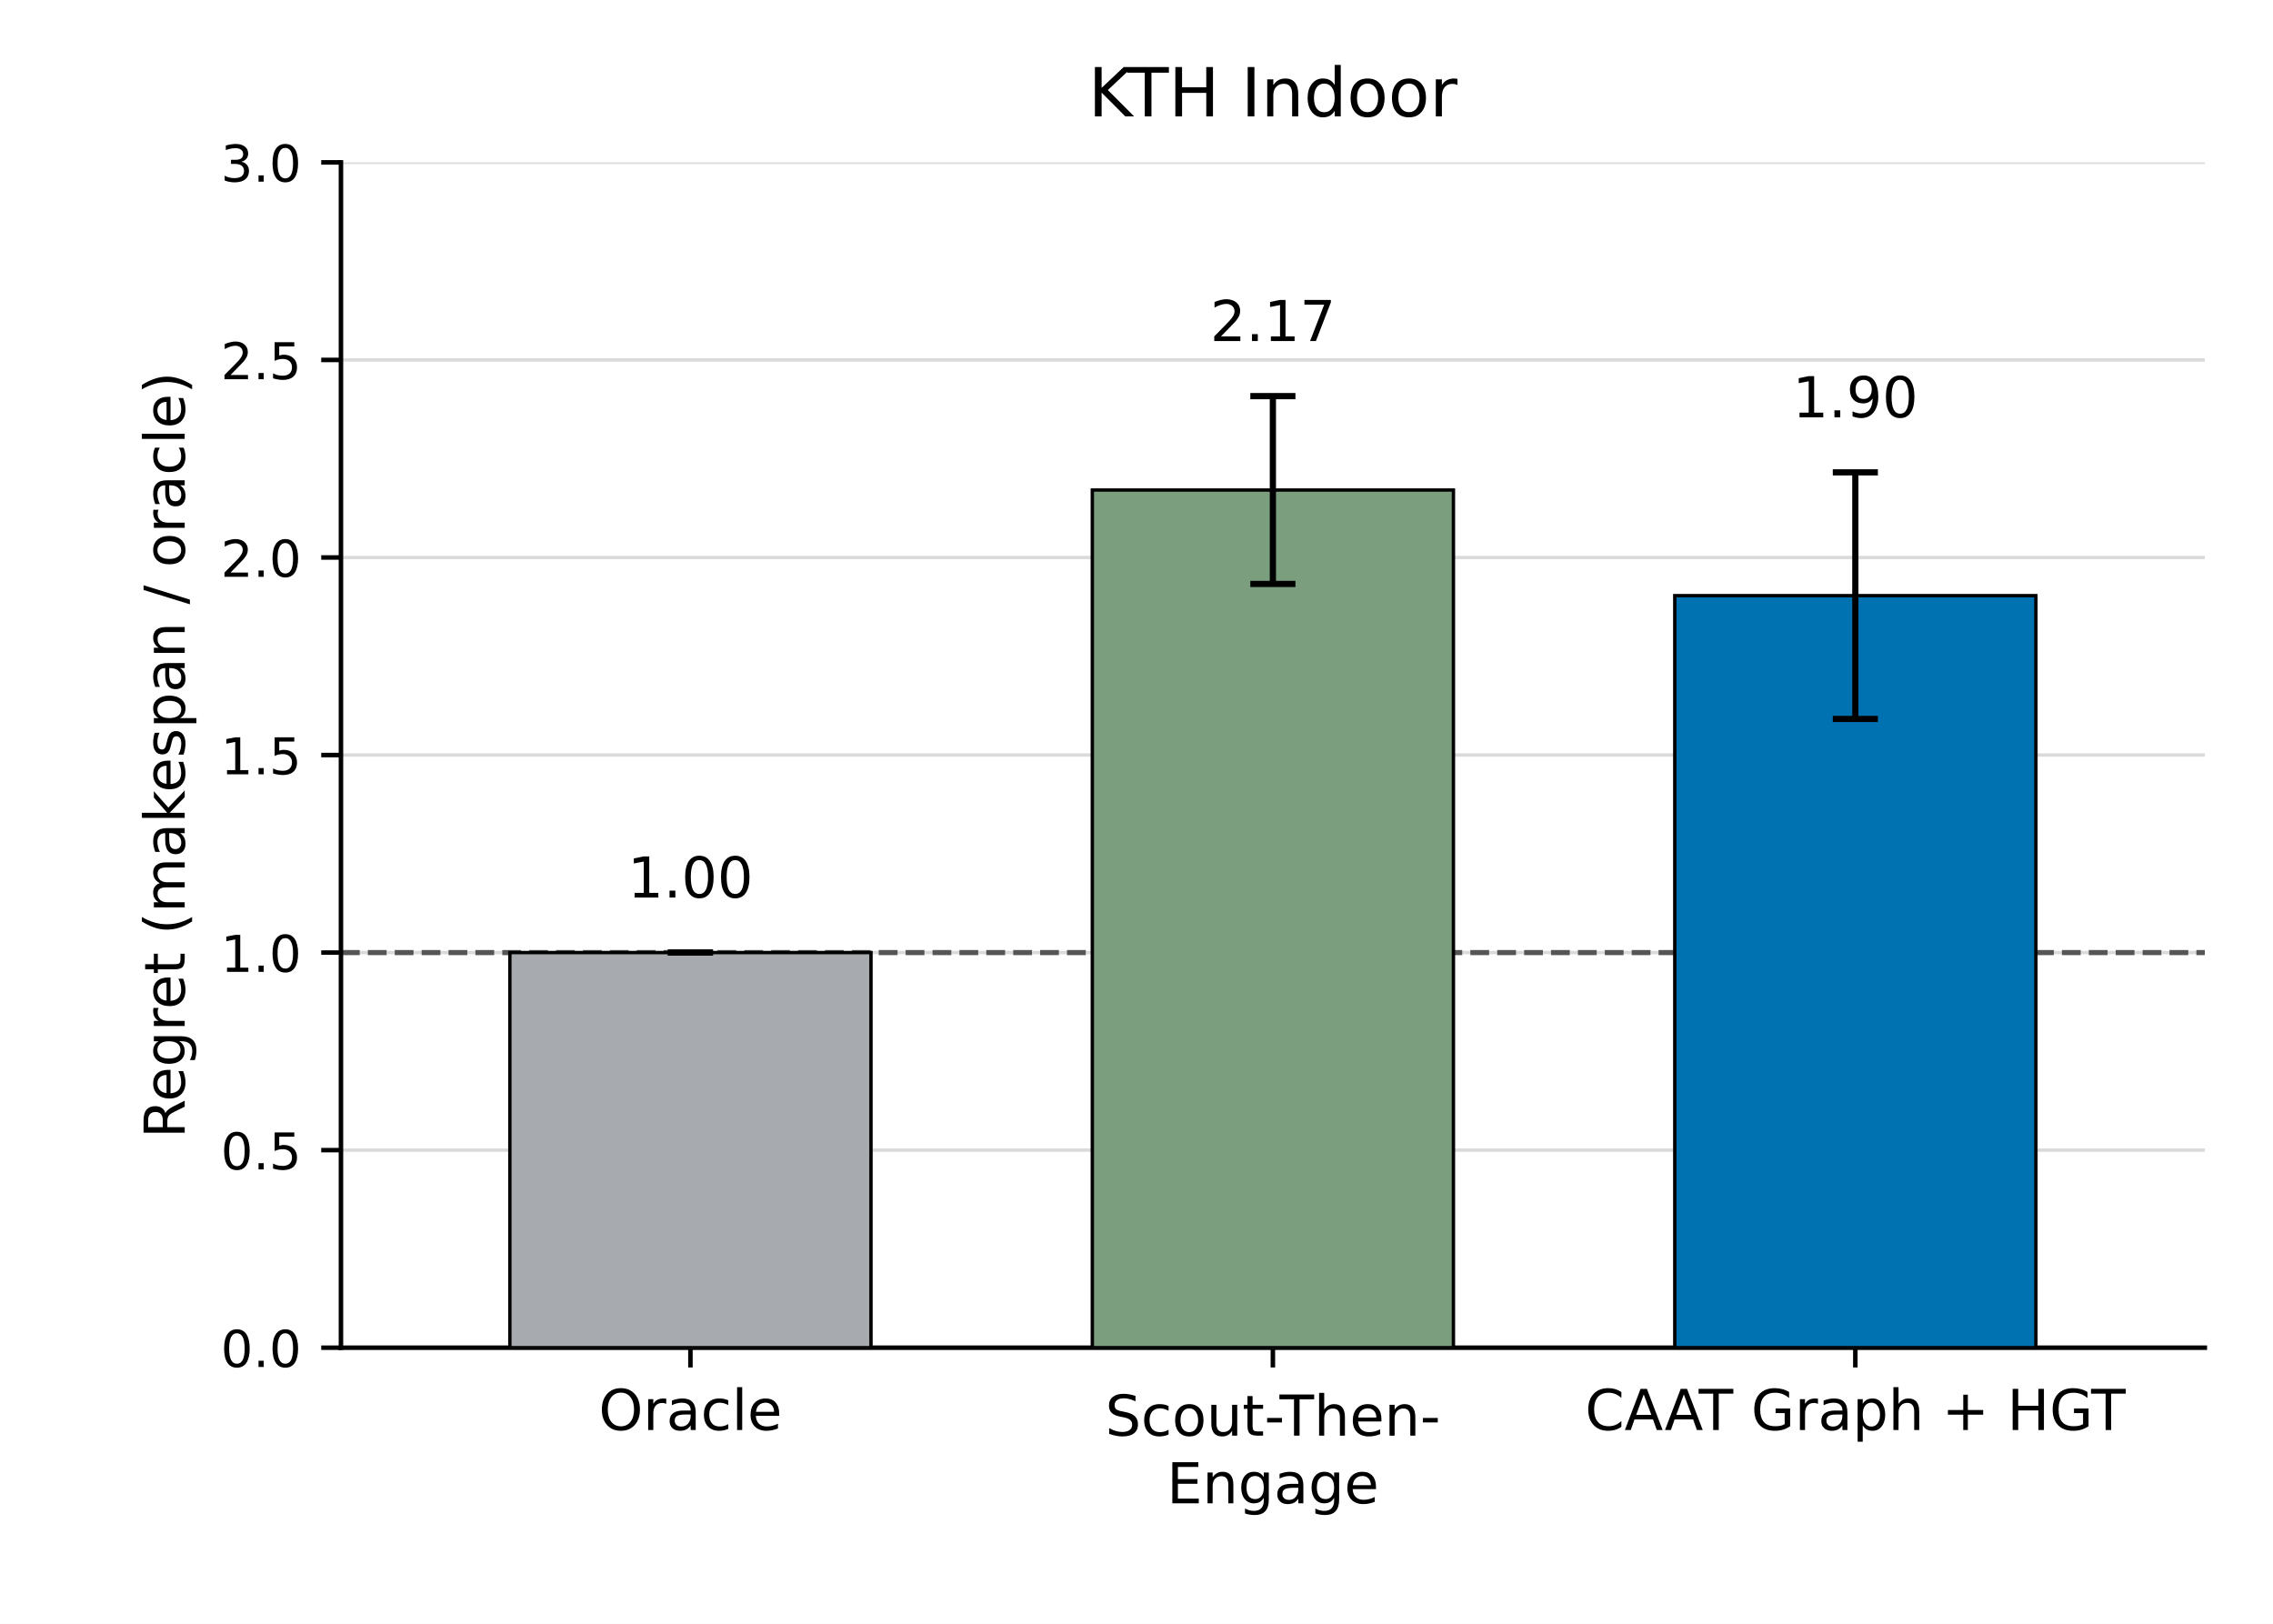
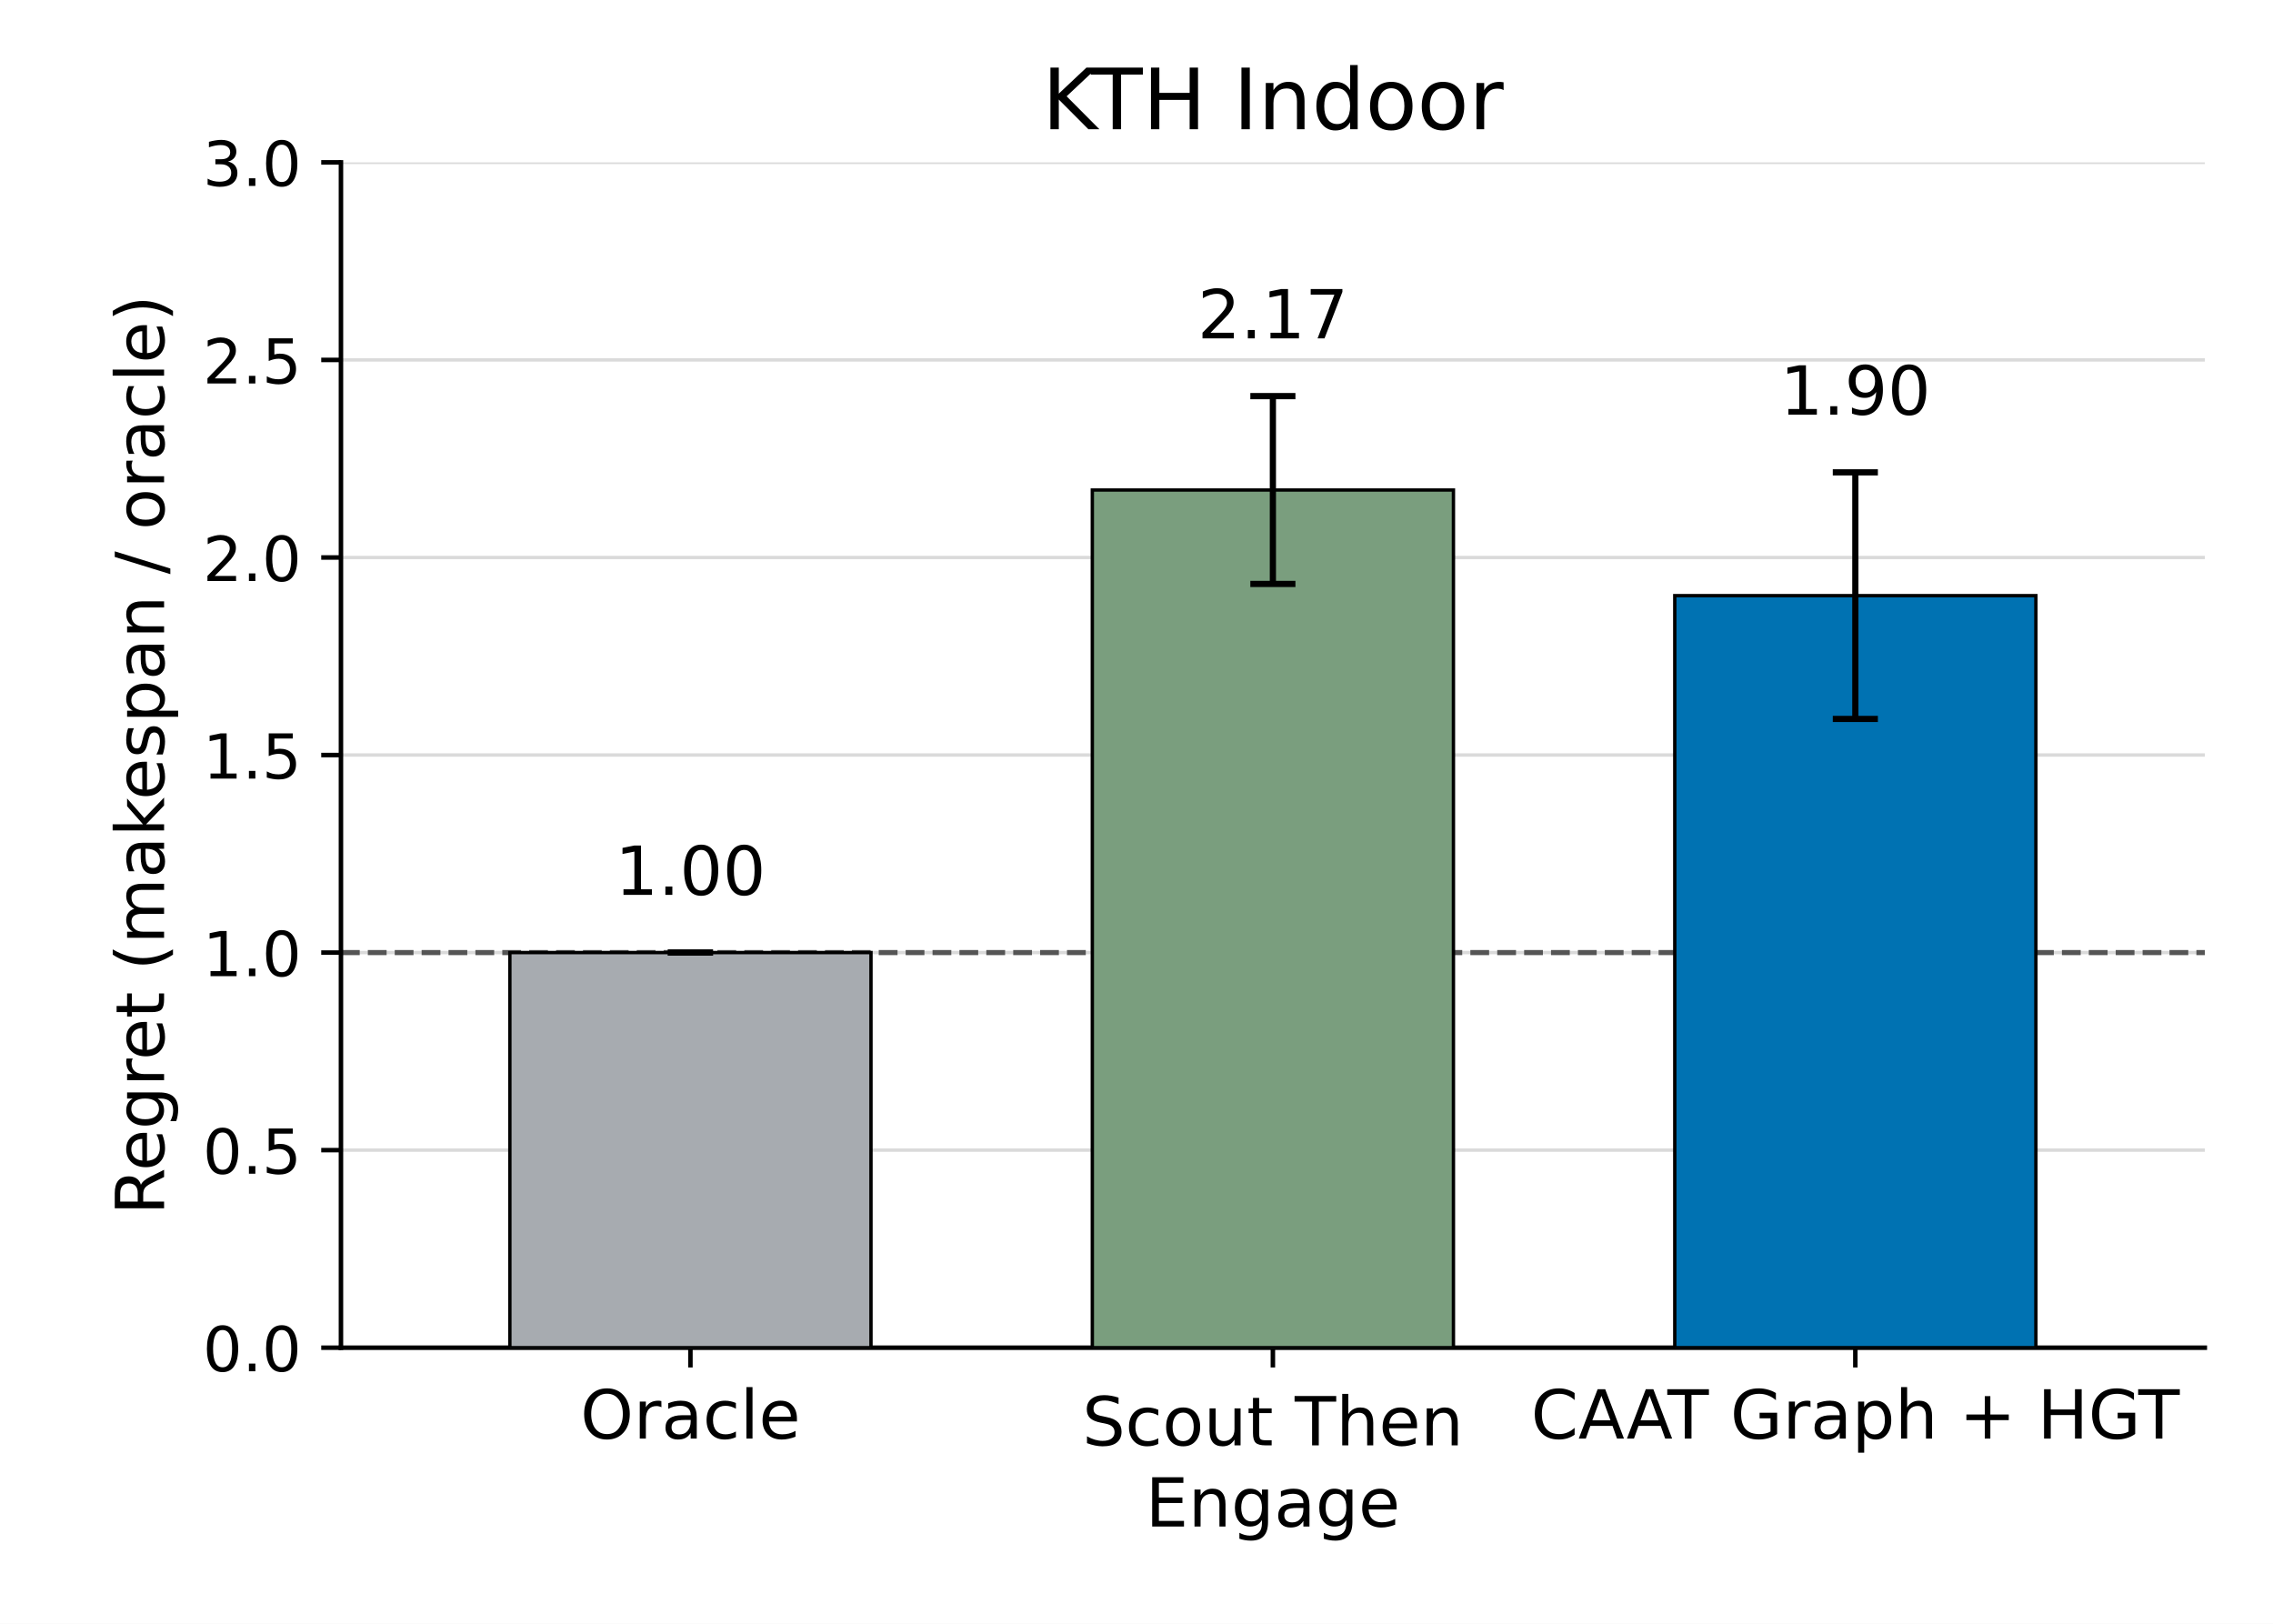
<svg xmlns="http://www.w3.org/2000/svg" xmlns:xlink="http://www.w3.org/1999/xlink" width="600px" height="428.571px" viewBox="0 0 403.2 288" version="1.1" preserveAspectRatio="xMidYMid meet">
  <defs>
    <style type="text/css">*{stroke-linejoin: round; stroke-linecap: butt}</style>
  </defs>
  <g id="figure_1">
    <g id="patch_1">
      <path d="M 0 288  L 403.2 288  L 403.2 0  L 0 0  z " style="fill: #ffffff" />
    </g>
    <g id="axes_1">
      <g id="patch_2">
        <path d="M 60.48 239.04  L 391.104 239.04  L 391.104 28.8  L 60.48 28.8  z " style="fill: #ffffff" />
      </g>
      <g id="matplotlib.axis_1">
        <g id="xtick_1">
          <g id="line2d_1">
            <defs>
-               <path id="m83dfb1e542" d="M 0 0  L 0 3.5  " style="stroke: #000000; stroke-width: 0.8" />
+               <path id="m29d5f10c72" d="M 0 0  L 0 3.5  " style="stroke: #000000; stroke-width: 0.8" />
            </defs>
            <g>
-               <use xlink:href="#m83dfb1e542" x="122.472" y="239.04" style="stroke: #000000; stroke-width: 0.8" />
+               <use xlink:href="#m29d5f10c72" x="122.472" y="239.04" style="stroke: #000000; stroke-width: 0.8" />
            </g>
          </g>
          <g id="text_1">
-             <text style="font-size: 10px; font-family: 'DejaVu Sans'; text-anchor: middle" x="122.472" y="253.638" transform="rotate(-0 122.472 253.6384)">Oracle</text>
+             <text style="font-size: 12px; font-family: 'DejaVu Sans'; text-anchor: middle" x="122.472" y="255.158" transform="rotate(-0 122.472 255.1581)">Oracle</text>
          </g>
        </g>
        <g id="xtick_2">
          <g id="line2d_2">
            <g>
-               <use xlink:href="#m83dfb1e542" x="225.792" y="239.04" style="stroke: #000000; stroke-width: 0.8" />
+               <use xlink:href="#m29d5f10c72" x="225.792" y="239.04" style="stroke: #000000; stroke-width: 0.8" />
            </g>
          </g>
          <g id="text_2">
-             <text style="font-size: 10px; font-family: 'DejaVu Sans'" transform="translate(196.0631 254.6394)">Scout-Then-</text>
-             <text style="font-size: 10px; font-family: 'DejaVu Sans'" transform="translate(206.9748 266.6414)">Engage</text>
+             <text style="font-size: 12px; font-family: 'DejaVu Sans'" transform="translate(191.9895 256.3593)">Scout Then</text>
+             <text style="font-size: 12px; font-family: 'DejaVu Sans'" transform="translate(203.2114 270.7616)">Engage</text>
          </g>
        </g>
        <g id="xtick_3">
          <g id="line2d_3">
            <g>
-               <use xlink:href="#m83dfb1e542" x="329.112" y="239.04" style="stroke: #000000; stroke-width: 0.8" />
+               <use xlink:href="#m29d5f10c72" x="329.112" y="239.04" style="stroke: #000000; stroke-width: 0.8" />
            </g>
          </g>
          <g id="text_3">
-             <text style="font-size: 10px; font-family: 'DejaVu Sans'; text-anchor: middle" x="329.112" y="253.638" transform="rotate(-0 329.112 253.6384)">CAAT Graph + HGT</text>
+             <text style="font-size: 12px; font-family: 'DejaVu Sans'; text-anchor: middle" x="329.112" y="255.158" transform="rotate(-0 329.112 255.1581)">CAAT Graph + HGT</text>
          </g>
        </g>
      </g>
      <g id="matplotlib.axis_2">
        <g id="ytick_1">
          <g id="line2d_4">
-             <path d="M 60.48 239.04  L 391.104 239.04  " clip-path="url(#peeaf7463d4)" style="fill: none; stroke: #dadada; stroke-width: 0.6; stroke-linecap: square" />
+             <path d="M 60.48 239.04  L 391.104 239.04  " clip-path="url(#pf7793f6477)" style="fill: none; stroke: #dadada; stroke-width: 0.6; stroke-linecap: square" />
          </g>
          <g id="line2d_5">
            <defs>
-               <path id="mbeaec3009f" d="M 0 0  L -3.5 0  " style="stroke: #000000; stroke-width: 0.8" />
+               <path id="m69de04746e" d="M 0 0  L -3.5 0  " style="stroke: #000000; stroke-width: 0.8" />
            </defs>
            <g>
-               <use xlink:href="#mbeaec3009f" x="60.48" y="239.04" style="stroke: #000000; stroke-width: 0.8" />
+               <use xlink:href="#m69de04746e" x="60.48" y="239.04" style="stroke: #000000; stroke-width: 0.8" />
            </g>
          </g>
          <g id="text_4">
-             <text style="font-size: 9px; font-family: 'DejaVu Sans'; text-anchor: end" x="53.48" y="242.459" transform="rotate(-0 53.48 242.4589)">0.0</text>
+             <text style="font-size: 11px; font-family: 'DejaVu Sans'; text-anchor: end" x="53.48" y="243.219" transform="rotate(-0 53.48 243.2187)">0.0</text>
          </g>
        </g>
        <g id="ytick_2">
          <g id="line2d_6">
-             <path d="M 60.48 204  L 391.104 204  " clip-path="url(#peeaf7463d4)" style="fill: none; stroke: #dadada; stroke-width: 0.6; stroke-linecap: square" />
+             <path d="M 60.48 204  L 391.104 204  " clip-path="url(#pf7793f6477)" style="fill: none; stroke: #dadada; stroke-width: 0.6; stroke-linecap: square" />
          </g>
          <g id="line2d_7">
            <g>
-               <use xlink:href="#mbeaec3009f" x="60.48" y="204" style="stroke: #000000; stroke-width: 0.8" />
+               <use xlink:href="#m69de04746e" x="60.48" y="204" style="stroke: #000000; stroke-width: 0.8" />
            </g>
          </g>
          <g id="text_5">
-             <text style="font-size: 9px; font-family: 'DejaVu Sans'; text-anchor: end" x="53.48" y="207.419" transform="rotate(-0 53.48 207.4189)">0.5</text>
+             <text style="font-size: 11px; font-family: 'DejaVu Sans'; text-anchor: end" x="53.48" y="208.179" transform="rotate(-0 53.48 208.1787)">0.5</text>
          </g>
        </g>
        <g id="ytick_3">
          <g id="line2d_8">
-             <path d="M 60.48 168.96  L 391.104 168.96  " clip-path="url(#peeaf7463d4)" style="fill: none; stroke: #dadada; stroke-width: 0.6; stroke-linecap: square" />
+             <path d="M 60.48 168.96  L 391.104 168.96  " clip-path="url(#pf7793f6477)" style="fill: none; stroke: #dadada; stroke-width: 0.6; stroke-linecap: square" />
          </g>
          <g id="line2d_9">
            <g>
-               <use xlink:href="#mbeaec3009f" x="60.48" y="168.96" style="stroke: #000000; stroke-width: 0.8" />
+               <use xlink:href="#m69de04746e" x="60.48" y="168.96" style="stroke: #000000; stroke-width: 0.8" />
            </g>
          </g>
          <g id="text_6">
-             <text style="font-size: 9px; font-family: 'DejaVu Sans'; text-anchor: end" x="53.48" y="172.379" transform="rotate(-0 53.48 172.3789)">1.0</text>
+             <text style="font-size: 11px; font-family: 'DejaVu Sans'; text-anchor: end" x="53.48" y="173.139" transform="rotate(-0 53.48 173.1387)">1.0</text>
          </g>
        </g>
        <g id="ytick_4">
          <g id="line2d_10">
-             <path d="M 60.48 133.92  L 391.104 133.92  " clip-path="url(#peeaf7463d4)" style="fill: none; stroke: #dadada; stroke-width: 0.6; stroke-linecap: square" />
+             <path d="M 60.48 133.92  L 391.104 133.92  " clip-path="url(#pf7793f6477)" style="fill: none; stroke: #dadada; stroke-width: 0.6; stroke-linecap: square" />
          </g>
          <g id="line2d_11">
            <g>
-               <use xlink:href="#mbeaec3009f" x="60.48" y="133.92" style="stroke: #000000; stroke-width: 0.8" />
+               <use xlink:href="#m69de04746e" x="60.48" y="133.92" style="stroke: #000000; stroke-width: 0.8" />
            </g>
          </g>
          <g id="text_7">
-             <text style="font-size: 9px; font-family: 'DejaVu Sans'; text-anchor: end" x="53.48" y="137.339" transform="rotate(-0 53.48 137.3389)">1.5</text>
+             <text style="font-size: 11px; font-family: 'DejaVu Sans'; text-anchor: end" x="53.48" y="138.099" transform="rotate(-0 53.48 138.0987)">1.5</text>
          </g>
        </g>
        <g id="ytick_5">
          <g id="line2d_12">
-             <path d="M 60.48 98.88  L 391.104 98.88  " clip-path="url(#peeaf7463d4)" style="fill: none; stroke: #dadada; stroke-width: 0.6; stroke-linecap: square" />
+             <path d="M 60.48 98.88  L 391.104 98.88  " clip-path="url(#pf7793f6477)" style="fill: none; stroke: #dadada; stroke-width: 0.6; stroke-linecap: square" />
          </g>
          <g id="line2d_13">
            <g>
-               <use xlink:href="#mbeaec3009f" x="60.48" y="98.88" style="stroke: #000000; stroke-width: 0.8" />
+               <use xlink:href="#m69de04746e" x="60.48" y="98.88" style="stroke: #000000; stroke-width: 0.8" />
            </g>
          </g>
          <g id="text_8">
-             <text style="font-size: 9px; font-family: 'DejaVu Sans'; text-anchor: end" x="53.48" y="102.299" transform="rotate(-0 53.48 102.2989)">2.0</text>
+             <text style="font-size: 11px; font-family: 'DejaVu Sans'; text-anchor: end" x="53.48" y="103.059" transform="rotate(-0 53.48 103.0587)">2.0</text>
          </g>
        </g>
        <g id="ytick_6">
          <g id="line2d_14">
-             <path d="M 60.48 63.84  L 391.104 63.84  " clip-path="url(#peeaf7463d4)" style="fill: none; stroke: #dadada; stroke-width: 0.6; stroke-linecap: square" />
+             <path d="M 60.48 63.84  L 391.104 63.84  " clip-path="url(#pf7793f6477)" style="fill: none; stroke: #dadada; stroke-width: 0.6; stroke-linecap: square" />
          </g>
          <g id="line2d_15">
            <g>
-               <use xlink:href="#mbeaec3009f" x="60.48" y="63.84" style="stroke: #000000; stroke-width: 0.8" />
+               <use xlink:href="#m69de04746e" x="60.48" y="63.84" style="stroke: #000000; stroke-width: 0.8" />
            </g>
          </g>
          <g id="text_9">
-             <text style="font-size: 9px; font-family: 'DejaVu Sans'; text-anchor: end" x="53.48" y="67.259" transform="rotate(-0 53.48 67.25894)">2.5</text>
+             <text style="font-size: 11px; font-family: 'DejaVu Sans'; text-anchor: end" x="53.48" y="68.019" transform="rotate(-0 53.48 68.01871)">2.5</text>
          </g>
        </g>
        <g id="ytick_7">
          <g id="line2d_16">
-             <path d="M 60.48 28.8  L 391.104 28.8  " clip-path="url(#peeaf7463d4)" style="fill: none; stroke: #dadada; stroke-width: 0.6; stroke-linecap: square" />
+             <path d="M 60.48 28.8  L 391.104 28.8  " clip-path="url(#pf7793f6477)" style="fill: none; stroke: #dadada; stroke-width: 0.6; stroke-linecap: square" />
          </g>
          <g id="line2d_17">
            <g>
-               <use xlink:href="#mbeaec3009f" x="60.48" y="28.8" style="stroke: #000000; stroke-width: 0.8" />
+               <use xlink:href="#m69de04746e" x="60.48" y="28.8" style="stroke: #000000; stroke-width: 0.8" />
            </g>
          </g>
          <g id="text_10">
-             <text style="font-size: 9px; font-family: 'DejaVu Sans'; text-anchor: end" x="53.48" y="32.219" transform="rotate(-0 53.48 32.21894)">3.0</text>
+             <text style="font-size: 11px; font-family: 'DejaVu Sans'; text-anchor: end" x="53.48" y="32.979" transform="rotate(-0 53.48 32.97871)">3.0</text>
          </g>
        </g>
        <g id="text_11">
-           <text style="font-size: 10px; font-family: 'DejaVu Sans'; text-anchor: middle" x="32.765" y="133.92" transform="rotate(-90 32.76484 133.92)">Regret (makespan / oracle)</text>
+           <text style="font-size: 12px; font-family: 'DejaVu Sans'; text-anchor: middle" x="29.104" y="133.92" transform="rotate(-90 29.10375 133.92)">Regret (makespan / oracle)</text>
        </g>
      </g>
      <g id="line2d_18">
-         <path d="M 60.48 168.96  L 391.104 168.96  " clip-path="url(#peeaf7463d4)" style="fill: none; stroke-dasharray: 3.33,1.44; stroke-dashoffset: 0; stroke: #555555; stroke-width: 0.9" />
+         <path d="M 60.48 168.96  L 391.104 168.96  " clip-path="url(#pf7793f6477)" style="fill: none; stroke-dasharray: 3.33,1.44; stroke-dashoffset: 0; stroke: #555555; stroke-width: 0.9" />
      </g>
      <g id="patch_3">
        <path d="M 60.48 239.04  L 60.48 28.8  " style="fill: none; stroke: #000000; stroke-width: 0.8; stroke-linejoin: miter; stroke-linecap: square" />
      </g>
      <g id="patch_4">
        <path d="M 60.48 239.04  L 391.104 239.04  " style="fill: none; stroke: #000000; stroke-width: 0.8; stroke-linejoin: miter; stroke-linecap: square" />
      </g>
      <g id="patch_5">
-         <path d="M 90.443 239.04  L 154.501 239.04  L 154.501 168.96  L 90.443 168.96  z " clip-path="url(#peeaf7463d4)" style="fill: #a7abb0; stroke: #000000; stroke-width: 0.6; stroke-linejoin: miter" />
+         <path d="M 90.443 239.04  L 154.501 239.04  L 154.501 168.96  L 90.443 168.96  z " clip-path="url(#pf7793f6477)" style="fill: #a7abb0; stroke: #000000; stroke-width: 0.6; stroke-linejoin: miter" />
      </g>
      <g id="patch_6">
-         <path d="M 193.763 239.04  L 257.821 239.04  L 257.821 86.915  L 193.763 86.915  z " clip-path="url(#peeaf7463d4)" style="fill: #7a9e7e; stroke: #000000; stroke-width: 0.6; stroke-linejoin: miter" />
+         <path d="M 193.763 239.04  L 257.821 239.04  L 257.821 86.915  L 193.763 86.915  z " clip-path="url(#pf7793f6477)" style="fill: #7a9e7e; stroke: #000000; stroke-width: 0.6; stroke-linejoin: miter" />
      </g>
      <g id="patch_7">
-         <path d="M 297.083 239.04  L 361.141 239.04  L 361.141 105.647  L 297.083 105.647  z " clip-path="url(#peeaf7463d4)" style="fill: #0072b2; stroke: #000000; stroke-width: 0.6; stroke-linejoin: miter" />
+         <path d="M 297.083 239.04  L 361.141 239.04  L 361.141 105.647  L 297.083 105.647  z " clip-path="url(#pf7793f6477)" style="fill: #0072b2; stroke: #000000; stroke-width: 0.6; stroke-linejoin: miter" />
      </g>
      <g id="text_12">
-         <text style="font-size: 10px; font-family: 'DejaVu Sans'; text-anchor: middle" x="122.472" y="159.199" transform="rotate(-0 122.472 159.1993)">1.00</text>
+         <text style="font-size: 12px; font-family: 'DejaVu Sans'; text-anchor: middle" x="122.472" y="158.719" transform="rotate(-0 122.472 158.7188)">1.00</text>
      </g>
      <g id="text_13">
-         <text style="font-size: 10px; font-family: 'DejaVu Sans'; text-anchor: middle" x="225.792" y="60.498" transform="rotate(-0 225.792 60.49846)">2.17</text>
+         <text style="font-size: 12px; font-family: 'DejaVu Sans'; text-anchor: middle" x="225.792" y="60.018" transform="rotate(-0 225.792 60.01799)">2.17</text>
      </g>
      <g id="text_14">
-         <text style="font-size: 10px; font-family: 'DejaVu Sans'; text-anchor: middle" x="329.112" y="74.017" transform="rotate(-0 329.112 74.0166)">1.90</text>
+         <text style="font-size: 12px; font-family: 'DejaVu Sans'; text-anchor: middle" x="329.112" y="73.536" transform="rotate(-0 329.112 73.53614)">1.90</text>
      </g>
      <g id="LineCollection_1">
-         <path d="M 122.472 168.96  L 122.472 168.96  " clip-path="url(#peeaf7463d4)" style="fill: none; stroke: #000000; stroke-width: 1.1" />
-         <path d="M 225.792 103.571  L 225.792 70.259  " clip-path="url(#peeaf7463d4)" style="fill: none; stroke: #000000; stroke-width: 1.1" />
-         <path d="M 329.112 127.518  L 329.112 83.777  " clip-path="url(#peeaf7463d4)" style="fill: none; stroke: #000000; stroke-width: 1.1" />
+         <path d="M 122.472 168.96  L 122.472 168.96  " clip-path="url(#pf7793f6477)" style="fill: none; stroke: #000000; stroke-width: 1.1" />
+         <path d="M 225.792 103.571  L 225.792 70.259  " clip-path="url(#pf7793f6477)" style="fill: none; stroke: #000000; stroke-width: 1.1" />
+         <path d="M 329.112 127.518  L 329.112 83.777  " clip-path="url(#pf7793f6477)" style="fill: none; stroke: #000000; stroke-width: 1.1" />
      </g>
      <g id="line2d_19">
        <defs>
-           <path id="m8ac48dc688" d="M 4 0  L -4 -0  " style="stroke: #000000; stroke-width: 1.1" />
+           <path id="m1e92a40c5e" d="M 4 0  L -4 -0  " style="stroke: #000000; stroke-width: 1.1" />
        </defs>
-         <g clip-path="url(#peeaf7463d4)">
-           <use xlink:href="#m8ac48dc688" x="122.472" y="168.96" style="fill: #1f77b4; stroke: #000000; stroke-width: 1.1" />
-           <use xlink:href="#m8ac48dc688" x="225.792" y="103.571" style="fill: #1f77b4; stroke: #000000; stroke-width: 1.1" />
-           <use xlink:href="#m8ac48dc688" x="329.112" y="127.518" style="fill: #1f77b4; stroke: #000000; stroke-width: 1.1" />
+         <g clip-path="url(#pf7793f6477)">
+           <use xlink:href="#m1e92a40c5e" x="122.472" y="168.96" style="fill: #1f77b4; stroke: #000000; stroke-width: 1.1" />
+           <use xlink:href="#m1e92a40c5e" x="225.792" y="103.571" style="fill: #1f77b4; stroke: #000000; stroke-width: 1.1" />
+           <use xlink:href="#m1e92a40c5e" x="329.112" y="127.518" style="fill: #1f77b4; stroke: #000000; stroke-width: 1.1" />
        </g>
      </g>
      <g id="line2d_20">
-         <g clip-path="url(#peeaf7463d4)">
-           <use xlink:href="#m8ac48dc688" x="122.472" y="168.96" style="fill: #1f77b4; stroke: #000000; stroke-width: 1.1" />
-           <use xlink:href="#m8ac48dc688" x="225.792" y="70.259" style="fill: #1f77b4; stroke: #000000; stroke-width: 1.1" />
-           <use xlink:href="#m8ac48dc688" x="329.112" y="83.777" style="fill: #1f77b4; stroke: #000000; stroke-width: 1.1" />
+         <g clip-path="url(#pf7793f6477)">
+           <use xlink:href="#m1e92a40c5e" x="122.472" y="168.96" style="fill: #1f77b4; stroke: #000000; stroke-width: 1.1" />
+           <use xlink:href="#m1e92a40c5e" x="225.792" y="70.259" style="fill: #1f77b4; stroke: #000000; stroke-width: 1.1" />
+           <use xlink:href="#m1e92a40c5e" x="329.112" y="83.777" style="fill: #1f77b4; stroke: #000000; stroke-width: 1.1" />
        </g>
      </g>
    </g>
    <g id="text_15">
-       <text style="font-size: 12px; font-family: 'DejaVu Sans'; text-anchor: middle" x="225.792" y="20.638" transform="rotate(-0 225.792 20.63812)">KTH Indoor</text>
+       <text style="font-size: 15px; font-family: 'DejaVu Sans'; text-anchor: middle" x="225.792" y="22.918" transform="rotate(-0 225.792 22.91766)">KTH Indoor</text>
    </g>
  </g>
  <defs>
-     <clipPath id="peeaf7463d4">
+     <clipPath id="pf7793f6477">
      <rect x="60.48" y="28.8" width="330.624" height="210.24" />
    </clipPath>
  </defs>
</svg>
